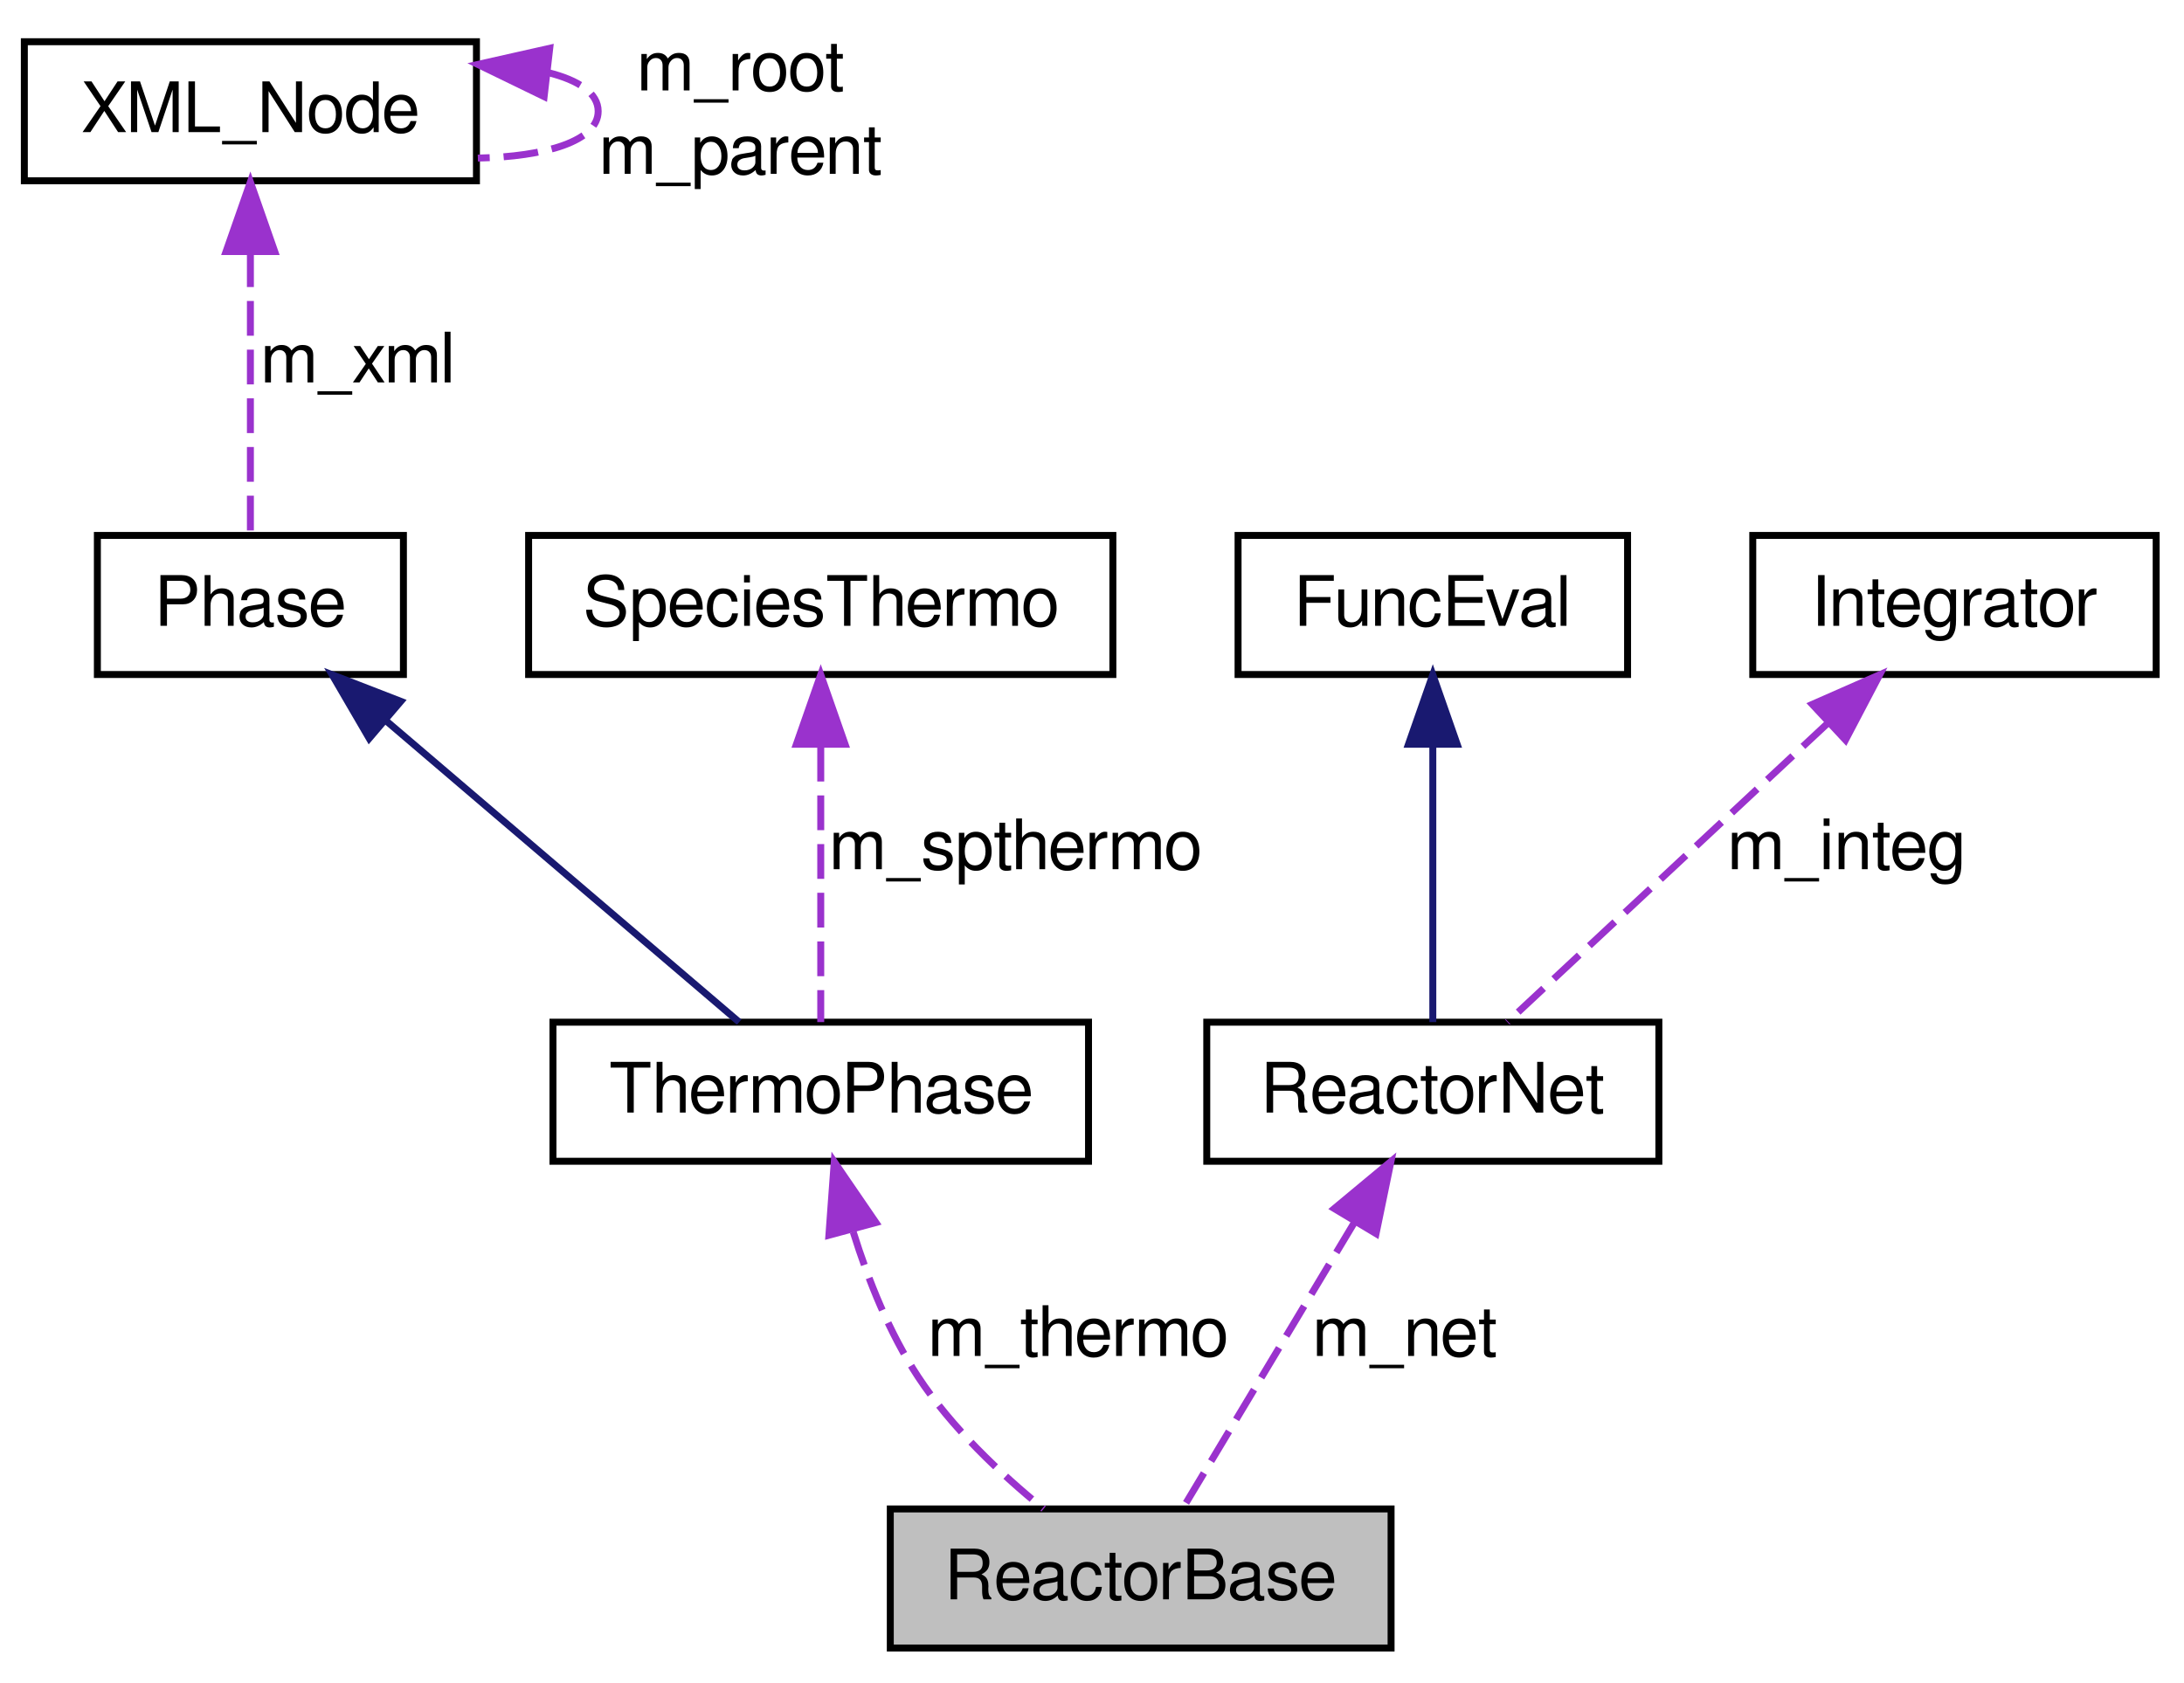
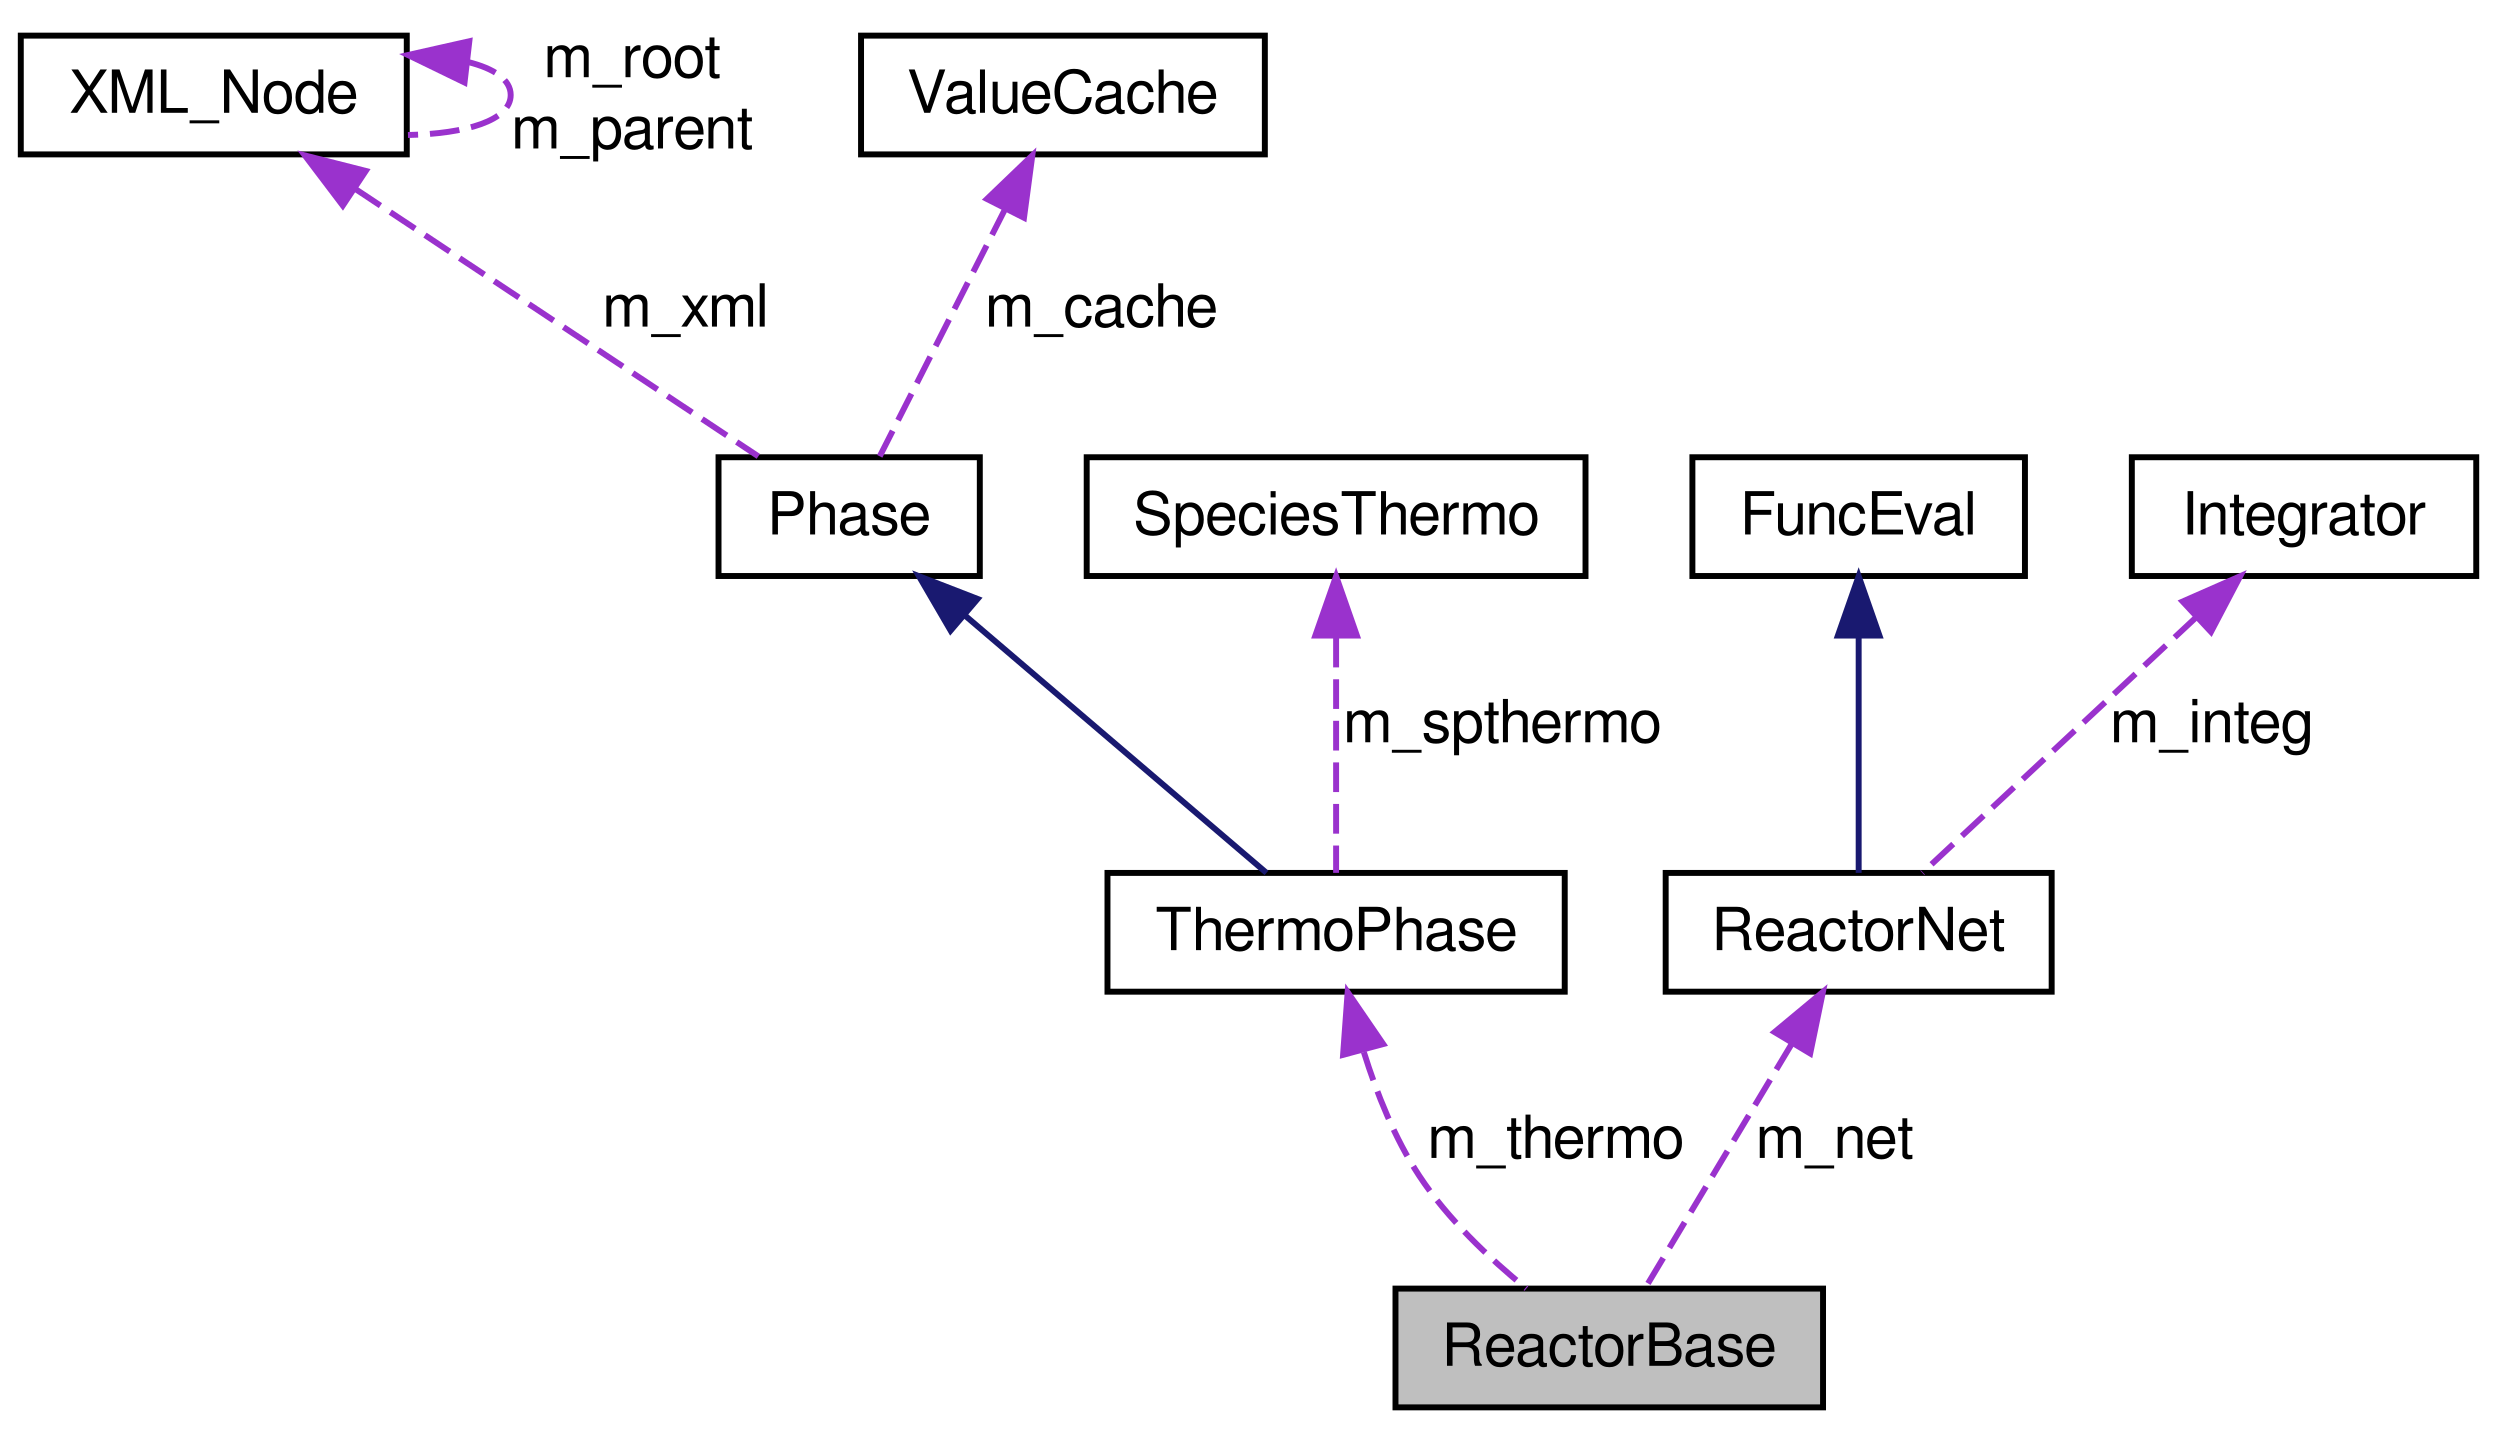
- <svg xmlns="http://www.w3.org/2000/svg" xmlns:xlink="http://www.w3.org/1999/xlink" width="314pt" height="242pt" viewBox="0.00 0.00 314.00 242.00">
+ <svg xmlns="http://www.w3.org/2000/svg" xmlns:xlink="http://www.w3.org/1999/xlink" width="421pt" height="242pt" viewBox="0.00 0.00 421.00 242.00">
  <g id="graph1" class="graph" transform="scale(1 1) rotate(0) translate(4 238)">
-     <polygon fill="white" stroke="white" points="-4,5 -4,-238 311,-238 311,5 -4,5" />
+     <polygon fill="white" stroke="white" points="-4,5 -4,-238 418,-238 418,5 -4,5" />
    <g id="node1" class="node">
-       <polygon fill="#bfbfbf" stroke="black" points="124,-1 124,-21 196,-21 196,-1 124,-1" />
-       <text text-anchor="middle" x="160" y="-8" font-family="FreeSans" font-size="10.00">ReactorBase</text>
+       <polygon fill="#bfbfbf" stroke="black" points="231,-1 231,-21 303,-21 303,-1 231,-1" />
+       <text text-anchor="middle" x="267" y="-8" font-family="FreeSans" font-size="10.00">ReactorBase</text>
    </g>
    <g id="node2" class="node">
      <a xlink:href="classCantera_1_1ThermoPhase.html" target="_top" xlink:title="Base class for a phase with thermodynamic properties. ">
-         <polygon fill="white" stroke="black" points="75.5,-71 75.5,-91 152.5,-91 152.5,-71 75.5,-71" />
-         <text text-anchor="middle" x="114" y="-78" font-family="FreeSans" font-size="10.00">ThermoPhase</text>
+         <polygon fill="white" stroke="black" points="182.5,-71 182.5,-91 259.5,-91 259.5,-71 182.5,-71" />
+         <text text-anchor="middle" x="221" y="-78" font-family="FreeSans" font-size="10.00">ThermoPhase</text>
      </a>
    </g>
    <g id="edge2" class="edge">
-       <path fill="none" stroke="#9a32cd" stroke-dasharray="5,2" d="M118.672,-60.829C120.842,-53.877 123.877,-46.268 128,-40 132.779,-32.734 139.798,-26.098 146.045,-21.014" />
-       <polygon fill="#9a32cd" stroke="#9a32cd" points="115.173,-60.361 115.944,-70.927 121.931,-62.186 115.173,-60.361" />
-       <text text-anchor="middle" x="151" y="-43" font-family="FreeSans" font-size="10.00"> m_thermo</text>
+       <path fill="none" stroke="#9a32cd" stroke-dasharray="5,2" d="M225.672,-60.829C227.842,-53.877 230.877,-46.268 235,-40 239.779,-32.734 246.798,-26.098 253.045,-21.014" />
+       <polygon fill="#9a32cd" stroke="#9a32cd" points="222.173,-60.361 222.944,-70.927 228.931,-62.186 222.173,-60.361" />
+       <text text-anchor="middle" x="258" y="-43" font-family="FreeSans" font-size="10.00"> m_thermo</text>
    </g>
    <g id="node4" class="node">
      <a xlink:href="classCantera_1_1Phase.html" target="_top" xlink:title="Base class for phases of matter. ">
-         <polygon fill="white" stroke="black" points="10,-141 10,-161 54,-161 54,-141 10,-141" />
-         <text text-anchor="middle" x="32" y="-148" font-family="FreeSans" font-size="10.00">Phase</text>
+         <polygon fill="white" stroke="black" points="117,-141 117,-161 161,-161 161,-141 117,-141" />
+         <text text-anchor="middle" x="139" y="-148" font-family="FreeSans" font-size="10.00">Phase</text>
      </a>
    </g>
    <g id="edge4" class="edge">
-       <path fill="none" stroke="midnightblue" d="M51.391,-134.446C67.2,-120.952 89.008,-102.334 102.273,-91.011" />
-       <polygon fill="midnightblue" stroke="midnightblue" points="49.082,-131.816 43.749,-140.971 53.627,-137.14 49.082,-131.816" />
+       <path fill="none" stroke="midnightblue" d="M158.391,-134.446C174.199,-120.952 196.008,-102.334 209.273,-91.011" />
+       <polygon fill="midnightblue" stroke="midnightblue" points="156.082,-131.816 150.749,-140.971 160.627,-137.14 156.082,-131.816" />
    </g>
    <g id="node6" class="node">
      <a xlink:href="classCantera_1_1XML__Node.html" target="_top" xlink:title="Class XML_Node is a tree-based representation of the contents of an XML file. ">
        <polygon fill="white" stroke="black" points="-0.5,-212 -0.5,-232 64.5,-232 64.5,-212 -0.5,-212" />
        <text text-anchor="middle" x="32" y="-219" font-family="FreeSans" font-size="10.00">XML_Node</text>
      </a>
    </g>
    <g id="edge6" class="edge">
-       <path fill="none" stroke="#9a32cd" stroke-dasharray="5,2" d="M32,-201.72C32,-188.455 32,-171.691 32,-161.154" />
-       <polygon fill="#9a32cd" stroke="#9a32cd" points="28.5,-201.827 32,-211.827 35.5,-201.827 28.5,-201.827" />
-       <text text-anchor="middle" x="47.5" y="-183" font-family="FreeSans" font-size="10.00"> m_xml</text>
+       <path fill="none" stroke="#9a32cd" stroke-dasharray="5,2" d="M55.897,-206.143C76.62,-192.393 105.992,-172.903 123.698,-161.154" />
+       <polygon fill="#9a32cd" stroke="#9a32cd" points="53.728,-203.382 47.331,-211.827 57.598,-209.215 53.728,-203.382" />
+       <text text-anchor="middle" x="111.5" y="-183" font-family="FreeSans" font-size="10.00"> m_xml</text>
    </g>
    <g id="edge8" class="edge">
      <path fill="none" stroke="#9a32cd" stroke-dasharray="5,2" d="M74.791,-227.564C79.189,-226.468 82,-224.614 82,-222 82,-217.711 74.43,-215.466 64.701,-215.265" />
      <polygon fill="#9a32cd" stroke="#9a32cd" points="74.23,-224.105 64.701,-228.735 75.037,-231.059 74.23,-224.105" />
      <text text-anchor="middle" x="102.5" y="-225" font-family="FreeSans" font-size="10.00"> m_root</text>
      <text text-anchor="middle" x="102.5" y="-213" font-family="FreeSans" font-size="10.00">m_parent</text>
    </g>
    <g id="node9" class="node">
-       <a xlink:href="classCantera_1_1SpeciesThermo.html" target="_top" xlink:title="Pure Virtual base class for the species thermo manager classes. ">
-         <polygon fill="white" stroke="black" points="72,-141 72,-161 156,-161 156,-141 72,-141" />
-         <text text-anchor="middle" x="114" y="-148" font-family="FreeSans" font-size="10.00">SpeciesThermo</text>
+       <a xlink:href="classCantera_1_1ValueCache.html" target="_top" xlink:title="ValueCache">
+         <polygon fill="white" stroke="black" points="141,-212 141,-232 209,-232 209,-212 141,-212" />
+         <text text-anchor="middle" x="175" y="-219" font-family="FreeSans" font-size="10.00">ValueCache</text>
      </a>
    </g>
    <g id="edge10" class="edge">
-       <path fill="none" stroke="#9a32cd" stroke-dasharray="5,2" d="M114,-130.613C114,-117.597 114,-101.296 114,-91.011" />
-       <polygon fill="#9a32cd" stroke="#9a32cd" points="110.5,-130.971 114,-140.971 117.5,-130.971 110.5,-130.971" />
-       <text text-anchor="middle" x="142" y="-113" font-family="FreeSans" font-size="10.00"> m_spthermo</text>
+       <path fill="none" stroke="#9a32cd" stroke-dasharray="5,2" d="M165.318,-202.905C158.504,-189.466 149.651,-172.007 144.148,-161.154" />
+       <polygon fill="#9a32cd" stroke="#9a32cd" points="162.198,-204.491 169.842,-211.827 168.441,-201.326 162.198,-204.491" />
+       <text text-anchor="middle" x="181.5" y="-183" font-family="FreeSans" font-size="10.00"> m_cache</text>
    </g>
    <g id="node11" class="node">
-       <a xlink:href="classCantera_1_1ReactorNet.html" target="_top" xlink:title="A class representing a network of connected reactors. ">
-         <polygon fill="white" stroke="black" points="169.5,-71 169.5,-91 234.5,-91 234.5,-71 169.5,-71" />
-         <text text-anchor="middle" x="202" y="-78" font-family="FreeSans" font-size="10.00">ReactorNet</text>
+       <a xlink:href="classCantera_1_1SpeciesThermo.html" target="_top" xlink:title="Pure Virtual base class for the species thermo manager classes. ">
+         <polygon fill="white" stroke="black" points="179,-141 179,-161 263,-161 263,-141 179,-141" />
+         <text text-anchor="middle" x="221" y="-148" font-family="FreeSans" font-size="10.00">SpeciesThermo</text>
      </a>
    </g>
    <g id="edge12" class="edge">
-       <path fill="none" stroke="#9a32cd" stroke-dasharray="5,2" d="M190.704,-62.173C182.755,-48.924 172.427,-31.711 166.006,-21.011" />
-       <polygon fill="#9a32cd" stroke="#9a32cd" points="187.836,-64.197 195.982,-70.971 193.839,-60.595 187.836,-64.197" />
-       <text text-anchor="middle" x="198" y="-43" font-family="FreeSans" font-size="10.00"> m_net</text>
+       <path fill="none" stroke="#9a32cd" stroke-dasharray="5,2" d="M221,-130.613C221,-117.597 221,-101.296 221,-91.011" />
+       <polygon fill="#9a32cd" stroke="#9a32cd" points="217.5,-130.971 221,-140.971 224.5,-130.971 217.5,-130.971" />
+       <text text-anchor="middle" x="249" y="-113" font-family="FreeSans" font-size="10.00"> m_spthermo</text>
    </g>
    <g id="node13" class="node">
-       <a xlink:href="classCantera_1_1FuncEval.html" target="_top" xlink:title="Virtual base class for ODE right-hand-side function evaluators. ">
-         <polygon fill="white" stroke="black" points="174,-141 174,-161 230,-161 230,-141 174,-141" />
-         <text text-anchor="middle" x="202" y="-148" font-family="FreeSans" font-size="10.00">FuncEval</text>
+       <a xlink:href="classCantera_1_1ReactorNet.html" target="_top" xlink:title="A class representing a network of connected reactors. ">
+         <polygon fill="white" stroke="black" points="276.5,-71 276.5,-91 341.5,-91 341.5,-71 276.5,-71" />
+         <text text-anchor="middle" x="309" y="-78" font-family="FreeSans" font-size="10.00">ReactorNet</text>
      </a>
    </g>
    <g id="edge14" class="edge">
-       <path fill="none" stroke="midnightblue" d="M202,-130.613C202,-117.597 202,-101.296 202,-91.011" />
-       <polygon fill="midnightblue" stroke="midnightblue" points="198.5,-130.971 202,-140.971 205.5,-130.971 198.5,-130.971" />
+       <path fill="none" stroke="#9a32cd" stroke-dasharray="5,2" d="M297.704,-62.173C289.755,-48.924 279.427,-31.711 273.006,-21.011" />
+       <polygon fill="#9a32cd" stroke="#9a32cd" points="294.836,-64.197 302.982,-70.971 300.839,-60.595 294.836,-64.197" />
+       <text text-anchor="middle" x="305" y="-43" font-family="FreeSans" font-size="10.00"> m_net</text>
    </g>
    <g id="node15" class="node">
-       <a xlink:href="classCantera_1_1Integrator.html" target="_top" xlink:title="Abstract base class for ODE system integrators. ">
-         <polygon fill="white" stroke="black" points="248,-141 248,-161 306,-161 306,-141 248,-141" />
-         <text text-anchor="middle" x="277" y="-148" font-family="FreeSans" font-size="10.00">Integrator</text>
+       <a xlink:href="classCantera_1_1FuncEval.html" target="_top" xlink:title="Virtual base class for ODE right-hand-side function evaluators. ">
+         <polygon fill="white" stroke="black" points="281,-141 281,-161 337,-161 337,-141 281,-141" />
+         <text text-anchor="middle" x="309" y="-148" font-family="FreeSans" font-size="10.00">FuncEval</text>
      </a>
    </g>
    <g id="edge16" class="edge">
-       <path fill="none" stroke="#9a32cd" stroke-dasharray="5,2" d="M258.865,-134.074C244.44,-120.611 224.747,-102.231 212.726,-91.011" />
-       <polygon fill="#9a32cd" stroke="#9a32cd" points="256.556,-136.706 266.254,-140.971 261.332,-131.589 256.556,-136.706" />
-       <text text-anchor="middle" x="261.5" y="-113" font-family="FreeSans" font-size="10.00"> m_integ</text>
+       <path fill="none" stroke="midnightblue" d="M309,-130.613C309,-117.597 309,-101.296 309,-91.011" />
+       <polygon fill="midnightblue" stroke="midnightblue" points="305.5,-130.971 309,-140.971 312.5,-130.971 305.5,-130.971" />
+     </g>
+     <g id="node17" class="node">
+       <a xlink:href="classCantera_1_1Integrator.html" target="_top" xlink:title="Abstract base class for ODE system integrators. ">
+         <polygon fill="white" stroke="black" points="355,-141 355,-161 413,-161 413,-141 355,-141" />
+         <text text-anchor="middle" x="384" y="-148" font-family="FreeSans" font-size="10.00">Integrator</text>
+       </a>
+     </g>
+     <g id="edge18" class="edge">
+       <path fill="none" stroke="#9a32cd" stroke-dasharray="5,2" d="M365.865,-134.074C351.44,-120.611 331.747,-102.231 319.726,-91.011" />
+       <polygon fill="#9a32cd" stroke="#9a32cd" points="363.556,-136.706 373.254,-140.971 368.332,-131.589 363.556,-136.706" />
+       <text text-anchor="middle" x="368.5" y="-113" font-family="FreeSans" font-size="10.00"> m_integ</text>
    </g>
  </g>
</svg>
